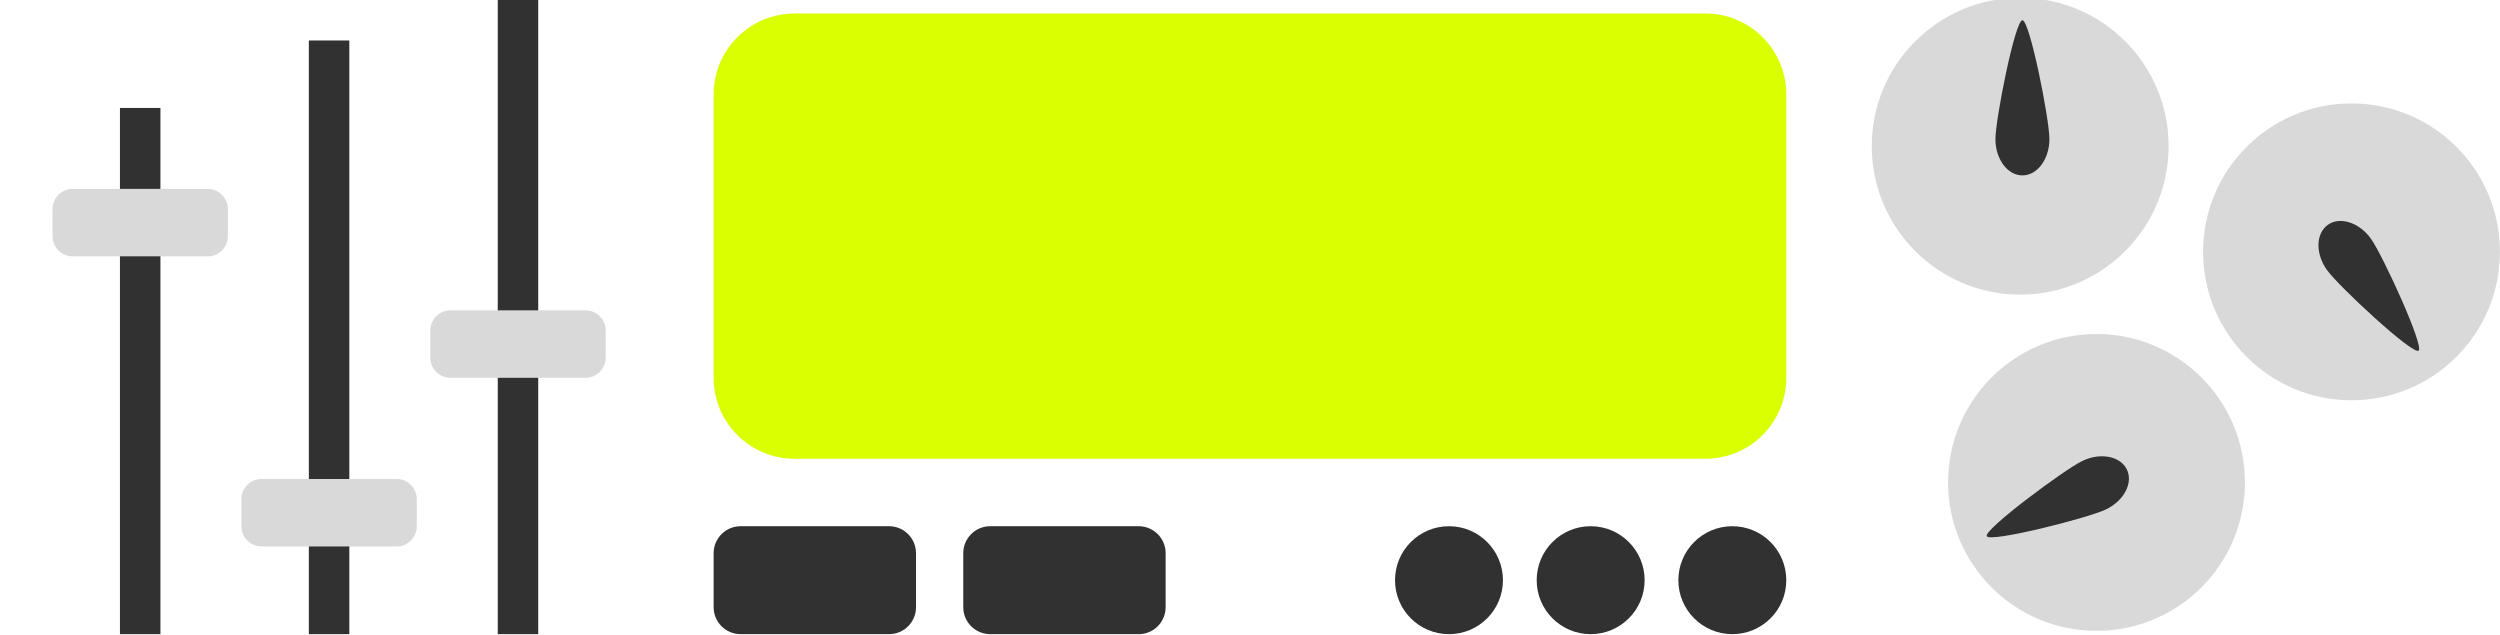
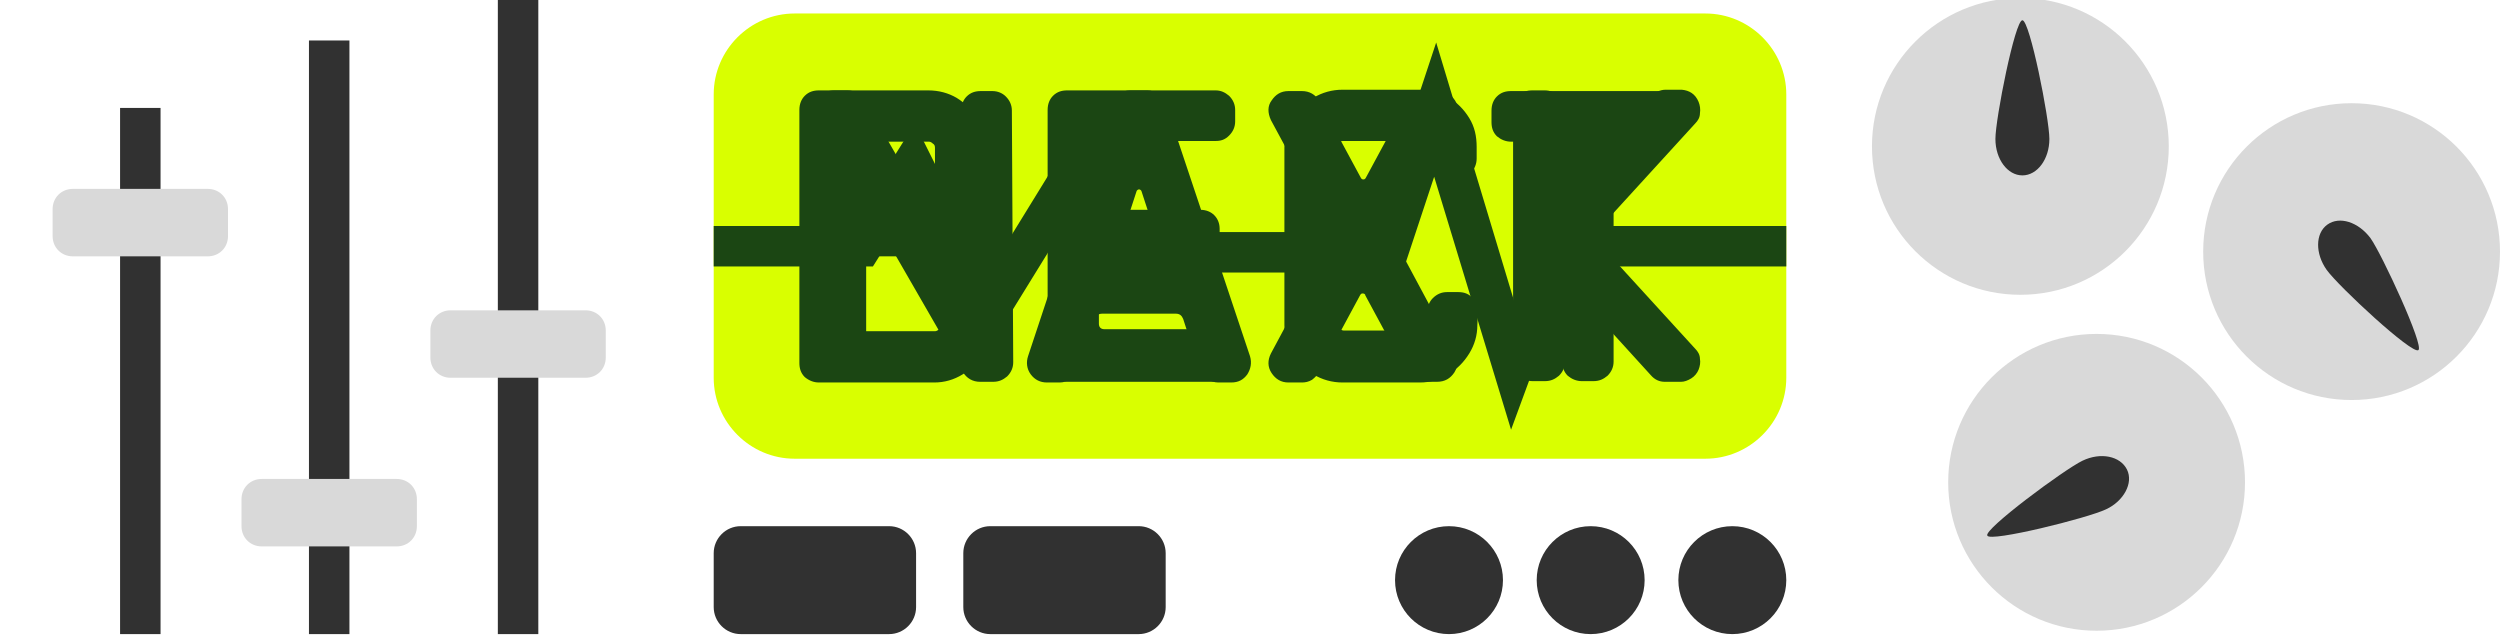
- <svg xmlns="http://www.w3.org/2000/svg" version="1.1" id="Layer_1" x="0px" y="0px" viewBox="0 0 370.57 94" style="enable-background:new 0 0 370.57 94;" xml:space="preserve">
+ <svg xmlns="http://www.w3.org/2000/svg" version="1.1" id="Layer_1" x="0px" y="0px" viewBox="0 0 370.6 94" style="enable-background:new 0 0 370.6 94;" xml:space="preserve">
  <style type="text/css">
	.st0{fill:#D9FF00;}
	.st1{fill:#313131;}
	.st2{fill:#D9D9D9;}
+ 	.st3{fill:#1B4613;}
</style>
-   <path class="st0" d="M117.78,2h135c6.63,0,12,5.37,12,12v42c0,6.63-5.37,12-12,12h-135c-6.63,0-12-5.37-12-12V14  C105.78,7.37,111.16,2,117.78,2z" />
-   <path class="st1" d="M109.78,78h22c2.21,0,4,1.79,4,4v8c0,2.21-1.79,4-4,4h-22c-2.21,0-4-1.79-4-4v-8  C105.78,79.79,107.57,78,109.78,78z" />
-   <path class="st1" d="M146.78,78h22c2.21,0,4,1.79,4,4v8c0,2.21-1.79,4-4,4h-22c-2.21,0-4-1.79-4-4v-8  C142.78,79.79,144.57,78,146.78,78z" />
-   <circle class="st1" cx="256.78" cy="86" r="8" />
-   <circle class="st1" cx="235.78" cy="86" r="8" />
-   <circle class="st1" cx="214.78" cy="86" r="8" />
-   <circle class="st2" cx="310.76" cy="71.51" r="22" />
-   <circle class="st2" cx="348.56" cy="37.33" r="22" />
-   <circle class="st2" cx="299.45" cy="21.67" r="22" />
-   <path class="st1" d="M303.78,20.62c0,2.97-1.79,5.38-4,5.38s-4-2.41-4-5.38c0-2.97,2.91-17.62,4-17.62S303.78,17.64,303.78,20.62z" />
-   <path class="st1" d="M344.94,40.05c-1.74-2.41-1.7-5.41,0.09-6.71c1.79-1.29,4.65-0.39,6.39,2.02c1.74,2.41,7.96,15.98,7.08,16.62  C357.62,52.62,346.68,42.46,344.94,40.05z" />
-   <path class="st1" d="M308.69,68.31c2.68-1.28,5.63-0.69,6.58,1.3c0.95,2-0.46,4.65-3.15,5.92c-2.68,1.28-17.16,4.93-17.63,3.95  C294.03,78.5,306.01,69.59,308.69,68.31z" />
-   <rect x="17.78" y="16" class="st1" width="6" height="78" />
-   <rect x="45.78" y="6" class="st1" width="6" height="88" />
-   <rect x="73.78" class="st1" width="6" height="94" />
-   <path class="st2" d="M10.78,28h20c1.66,0,3,1.34,3,3v4c0,1.66-1.34,3-3,3h-20c-1.66,0-3-1.34-3-3v-4C7.78,29.34,9.13,28,10.78,28z" />
-   <path class="st2" d="M38.78,71h20c1.66,0,3,1.34,3,3v4c0,1.66-1.34,3-3,3h-20c-1.66,0-3-1.34-3-3v-4C35.78,72.34,37.13,71,38.78,71z  " />
-   <path class="st2" d="M66.78,46h20c1.66,0,3,1.34,3,3v4c0,1.66-1.34,3-3,3h-20c-1.66,0-3-1.34-3-3v-4C63.78,47.34,65.13,46,66.78,46z  " />
+   <path class="st0" d="M117.8,2h135c6.6,0,12,5.4,12,12v42c0,6.6-5.4,12-12,12h-135c-6.6,0-12-5.4-12-12V14C105.8,7.4,111.2,2,117.8,2  z" />
+   <path class="st1" d="M109.8,78h22c2.2,0,4,1.8,4,4v8c0,2.2-1.8,4-4,4h-22c-2.2,0-4-1.8-4-4v-8C105.8,79.8,107.6,78,109.8,78z" />
+   <path class="st1" d="M146.8,78h22c2.2,0,4,1.8,4,4v8c0,2.2-1.8,4-4,4h-22c-2.2,0-4-1.8-4-4v-8C142.8,79.8,144.6,78,146.8,78z" />
+   <circle class="st1" cx="256.8" cy="86" r="8" />
+   <circle class="st1" cx="235.8" cy="86" r="8" />
+   <circle class="st1" cx="214.8" cy="86" r="8" />
+   <circle class="st2" cx="310.8" cy="71.5" r="22" />
+   <circle class="st2" cx="348.6" cy="37.3" r="22" />
+   <circle class="st2" cx="299.5" cy="21.7" r="22" />
+   <path class="st1" d="M303.8,20.6c0,3-1.8,5.4-4,5.4s-4-2.4-4-5.4s2.9-17.6,4-17.6S303.8,17.6,303.8,20.6z" />
+   <path class="st1" d="M344.9,40c-1.7-2.4-1.7-5.4,0.1-6.7c1.8-1.3,4.6-0.4,6.4,2c1.7,2.4,8,16,7.1,16.6  C357.6,52.6,346.7,42.5,344.9,40z" />
+   <path class="st1" d="M308.7,68.3c2.7-1.3,5.6-0.7,6.6,1.3c1,2-0.5,4.7-3.1,5.9c-2.7,1.3-17.2,4.9-17.6,3.9  C294,78.5,306,69.6,308.7,68.3z" />
+   <rect x="17.8" y="16" class="st1" width="6" height="78" />
+   <rect x="45.8" y="6" class="st1" width="6" height="88" />
+   <rect x="73.8" class="st1" width="6" height="94" />
+   <path class="st2" d="M10.8,28h20c1.7,0,3,1.3,3,3v4c0,1.7-1.3,3-3,3h-20c-1.7,0-3-1.3-3-3v-4C7.8,29.3,9.1,28,10.8,28z" />
+   <path class="st2" d="M38.8,71h20c1.7,0,3,1.3,3,3v4c0,1.7-1.3,3-3,3h-20c-1.7,0-3-1.3-3-3v-4C35.8,72.3,37.1,71,38.8,71z" />
+   <path class="st2" d="M66.8,46h20c1.7,0,3,1.3,3,3v4c0,1.7-1.3,3-3,3h-20c-1.7,0-3-1.3-3-3v-4C63.8,47.3,65.1,46,66.8,46z" />
+   <path class="st3" d="M147,48.2c0,1.5-0.4,2.9-1.2,4.2c-0.8,1.3-1.8,2.3-3.1,3.1s-2.7,1.2-4.2,1.2h-17.1c-0.8,0-1.5-0.3-2.1-0.8  c-0.6-0.6-0.8-1.3-0.8-2.1V16.3c0-0.9,0.3-1.6,0.8-2.1c0.6-0.6,1.3-0.8,2.1-0.8h16.2c1.6,0,3,0.4,4.2,1.1c1.3,0.8,2.3,1.8,3.1,3.1  c0.8,1.3,1.1,2.7,1.1,4.3v7.6c0,1.1-0.2,2.2-0.6,3.2c-0.2,0.5-0.2,0.9,0.1,1.4c0.9,1.4,1.4,3,1.4,4.7L147,48.2L147,48.2z   M138.6,29.5v-7.6c0-0.3-0.1-0.5-0.3-0.6c-0.2-0.2-0.4-0.3-0.6-0.3h-10.6c-0.6,0-0.8,0.3-0.8,0.8v7.7c0,0.5,0.3,0.8,0.8,0.8h10.6  c0.2,0,0.4-0.1,0.6-0.3C138.5,29.9,138.6,29.7,138.6,29.5z M139.4,48.2v-9.3c0-0.6-0.3-0.9-0.8-0.9h-11.5c-0.6,0-0.8,0.3-0.8,0.8  v9.5c0,0.5,0.3,0.8,0.8,0.8h11.5c0.2,0,0.4-0.1,0.6-0.3C139.3,48.6,139.4,48.4,139.4,48.2z M185.3,52.8c0.3,1,0.1,1.9-0.4,2.7  c-0.6,0.8-1.3,1.2-2.4,1.2h-1.9c-0.6,0-1.2-0.2-1.7-0.6c-0.5-0.4-0.9-0.8-1.1-1.4l-2.4-7.4c-0.2-0.5-0.5-0.8-1.1-0.8h-10.9  c-0.6,0-0.9,0.3-1.1,0.8l-2.4,7.4c-0.2,0.5-0.6,1-1.1,1.4c-0.5,0.4-1.1,0.6-1.7,0.6h-1.9c-1,0-1.8-0.4-2.4-1.2  c-0.6-0.8-0.7-1.8-0.4-2.7l12.4-37.4c0.2-0.6,0.6-1.1,1-1.4c0.5-0.4,1.1-0.6,1.7-0.6h2.6c0.6,0,1.1,0.2,1.7,0.6  c0.5,0.3,0.8,0.8,1,1.4L185.3,52.8z M172.4,38.1l-3.2-9.8c-0.2-0.3-0.5-0.3-0.7,0l-3.2,9.8c-0.1,0.2-0.1,0.4,0.1,0.6  c0.1,0.2,0.3,0.3,0.5,0.3h5.9c0.2,0,0.4-0.1,0.5-0.3C172.5,38.5,172.5,38.3,172.4,38.1z M219,48.2c0,1.5-0.4,2.9-1.2,4.2  c-0.8,1.3-1.8,2.3-3.1,3.1s-2.7,1.2-4.2,1.2h-11.5c-1.5,0-3-0.4-4.3-1.2c-1.3-0.8-2.3-1.8-3.1-3.1c-0.8-1.3-1.2-2.7-1.2-4.2V21.9  c0-1.6,0.4-3,1.2-4.3c0.8-1.3,1.8-2.3,3.1-3.1c1.3-0.8,2.8-1.2,4.3-1.2h11.5c1.5,0,2.9,0.4,4.2,1.1c1.3,0.8,2.3,1.8,3.1,3.1  c0.8,1.3,1.1,2.7,1.1,4.3v1.7c0,0.8-0.3,1.5-0.8,2.1c-0.6,0.5-1.3,0.8-2.1,0.8h-1.7c-0.8,0-1.5-0.3-2.1-0.8  c-0.6-0.6-0.8-1.2-0.8-2.1v-1.7c0-0.6-0.3-0.9-0.8-0.9h-11.5c-0.6,0-0.8,0.3-0.8,0.9v26.3c0,0.2,0.1,0.4,0.3,0.6  c0.2,0.2,0.4,0.3,0.6,0.3h11.5c0.2,0,0.4-0.1,0.6-0.3c0.2-0.2,0.3-0.4,0.3-0.6v-1.9c0-0.8,0.3-1.5,0.8-2c0.6-0.6,1.3-0.9,2.1-0.9  h1.7c0.9,0,1.6,0.3,2.1,0.9c0.6,0.5,0.8,1.2,0.8,2L219,48.2L219,48.2z M251.8,15.1c0.2,0.5,0.3,1.1,0.2,1.7c0,0.6-0.3,1.1-0.7,1.5  l-14.7,16.1c-0.4,0.4-0.4,0.8,0,1.2l14.7,16.1c0.4,0.4,0.7,0.9,0.7,1.5c0.1,0.5,0,1.1-0.2,1.6c-0.2,0.5-0.6,1-1.1,1.3  c-0.5,0.3-1,0.5-1.5,0.5h-2.4c-0.8,0-1.5-0.3-2.1-1l-12.1-13.3c-0.1-0.1-0.2-0.1-0.4-0.1c-0.1,0-0.2,0.1-0.2,0.3v11.1  c0,0.8-0.3,1.5-0.9,2.1c-0.6,0.5-1.2,0.8-2.1,0.8h-1.8c-0.8,0-1.5-0.3-2.1-0.8c-0.6-0.6-0.8-1.3-0.8-2.1V16.3c0-0.9,0.3-1.6,0.8-2.1  c0.6-0.6,1.2-0.8,2.1-0.8h1.8c0.8,0,1.5,0.3,2.1,0.8c0.6,0.6,0.9,1.3,0.9,2.1v11.1c0,0.2,0.1,0.3,0.2,0.3c0.2,0,0.3,0,0.4-0.1  l12.1-13.3c0.6-0.6,1.4-1,2.2-1h2.4C250.4,13.4,251.3,13.9,251.8,15.1z" />
+   <polygon class="st3" points="224,63.7 212.6,26.2 207.9,40.4 164.6,40.4 159.2,31.2 146,52.6 135,30.6 129.4,39.5 105.8,39.5   105.8,33.5 126.1,33.5 135.6,18.3 146.6,40.3 159.4,19.5 168,34.4 203.6,34.4 212.9,6.3 224.5,44.8 228.7,33.5 264.8,33.5   264.8,39.5 232.9,39.5 " />
+   <path class="st3" d="M150.2,53.7c0,0.8-0.3,1.5-0.9,2.1c-0.6,0.5-1.2,0.8-2.1,0.8h-1.9c-1.1,0-2-0.5-2.6-1.5l-13.6-23.6  c-0.1-0.2-0.2-0.2-0.4-0.1c-0.2,0-0.3,0.1-0.3,0.3v22c0,0.8-0.3,1.5-0.9,2.1c-0.6,0.5-1.2,0.8-2,0.8h-1.8c-0.8,0-1.5-0.3-2.1-0.8  c-0.6-0.6-0.8-1.3-0.8-2.1V16.3c0-0.9,0.3-1.6,0.8-2.1c0.6-0.6,1.3-0.8,2.1-0.8h1.9c1.1,0,2,0.5,2.6,1.5l13.6,23.6  c0.1,0.2,0.3,0.2,0.4,0.2c0.2,0,0.3-0.1,0.3-0.3v-22c0-0.9,0.3-1.6,0.8-2.1c0.6-0.6,1.3-0.8,2.1-0.8h1.7c0.8,0,1.5,0.3,2,0.8  c0.6,0.6,0.9,1.3,0.9,2.1L150.2,53.7L150.2,53.7z M183.1,53.7c0,0.8-0.3,1.5-0.9,2.1c-0.5,0.5-1.2,0.8-2,0.8h-22  c-0.8,0-1.4-0.3-2.1-0.8c-0.6-0.6-0.8-1.3-0.8-2.1V16.3c0-0.9,0.3-1.6,0.8-2.1c0.6-0.6,1.3-0.8,2.1-0.8h22c0.8,0,1.4,0.3,2,0.8  c0.6,0.6,0.9,1.3,0.9,2.1V18c0,0.8-0.3,1.5-0.9,2.1c-0.6,0.6-1.2,0.8-2,0.8h-16.5c-0.5,0-0.8,0.3-0.8,0.8v8.5c0,0.6,0.3,0.9,0.8,0.9  h14.2c0.9,0,1.6,0.3,2.1,0.8c0.5,0.5,0.8,1.2,0.8,2v1.8c0,0.8-0.3,1.5-0.8,2.1c-0.6,0.5-1.3,0.8-2.1,0.8h-14.2  c-0.5,0-0.8,0.3-0.8,0.8v8.6c0,0.5,0.3,0.8,0.8,0.8h16.5c0.8,0,1.4,0.3,2,0.8c0.6,0.5,0.9,1.3,0.9,2.1  C183.1,52,183.1,53.7,183.1,53.7z M215.7,17.7l-8.9,16.5c-0.2,0.5-0.2,1,0,1.5l8.9,16.6c0.5,1,0.5,1.9-0.1,2.9  c-0.6,0.9-1.4,1.4-2.6,1.4h-1.9c-1.2,0-2.1-0.5-2.6-1.5l-6.1-11.3c0-0.2-0.2-0.3-0.4-0.3c-0.2,0-0.3,0.1-0.4,0.3l-6.1,11.3  c-0.2,0.5-0.5,0.8-1,1.2c-0.5,0.3-1,0.4-1.5,0.4h-2c-1.1,0-1.9-0.5-2.5-1.4c-0.6-0.9-0.6-1.9-0.1-2.9l8.9-16.6c0.2-0.5,0.2-1,0-1.5  l-8.9-16.5c-0.5-1.1-0.5-2.1,0.1-2.9c0.6-0.9,1.4-1.4,2.5-1.4h2c1.1,0,2,0.5,2.6,1.5l6.1,11.3c0.1,0.2,0.2,0.3,0.4,0.3  c0.2,0,0.3-0.1,0.4-0.3l6.1-11.3c0.6-1,1.4-1.5,2.6-1.5h2c1.1,0,1.9,0.5,2.5,1.4C216.2,15.7,216.2,16.7,215.7,17.7z M249.6,18  c0,0.8-0.3,1.5-0.8,2.1c-0.5,0.6-1.3,0.8-2.1,0.8H240c-0.6,0-0.8,0.3-0.8,0.8v31.9c0,0.8-0.3,1.5-0.9,2.1c-0.6,0.5-1.2,0.8-2.1,0.8  h-1.7c-0.8,0-1.5-0.3-2.1-0.8c-0.6-0.6-0.8-1.3-0.8-2.1V21.8c0-0.6-0.3-0.8-0.8-0.8H224c-0.8,0-1.5-0.3-2.1-0.8  c-0.6-0.6-0.8-1.3-0.8-2.1v-1.7c0-0.9,0.3-1.6,0.8-2.1c0.6-0.6,1.3-0.8,2.1-0.8h22.7c0.9,0,1.6,0.3,2.1,0.8c0.6,0.6,0.8,1.3,0.8,2.1  L249.6,18L249.6,18z" />
</svg>
